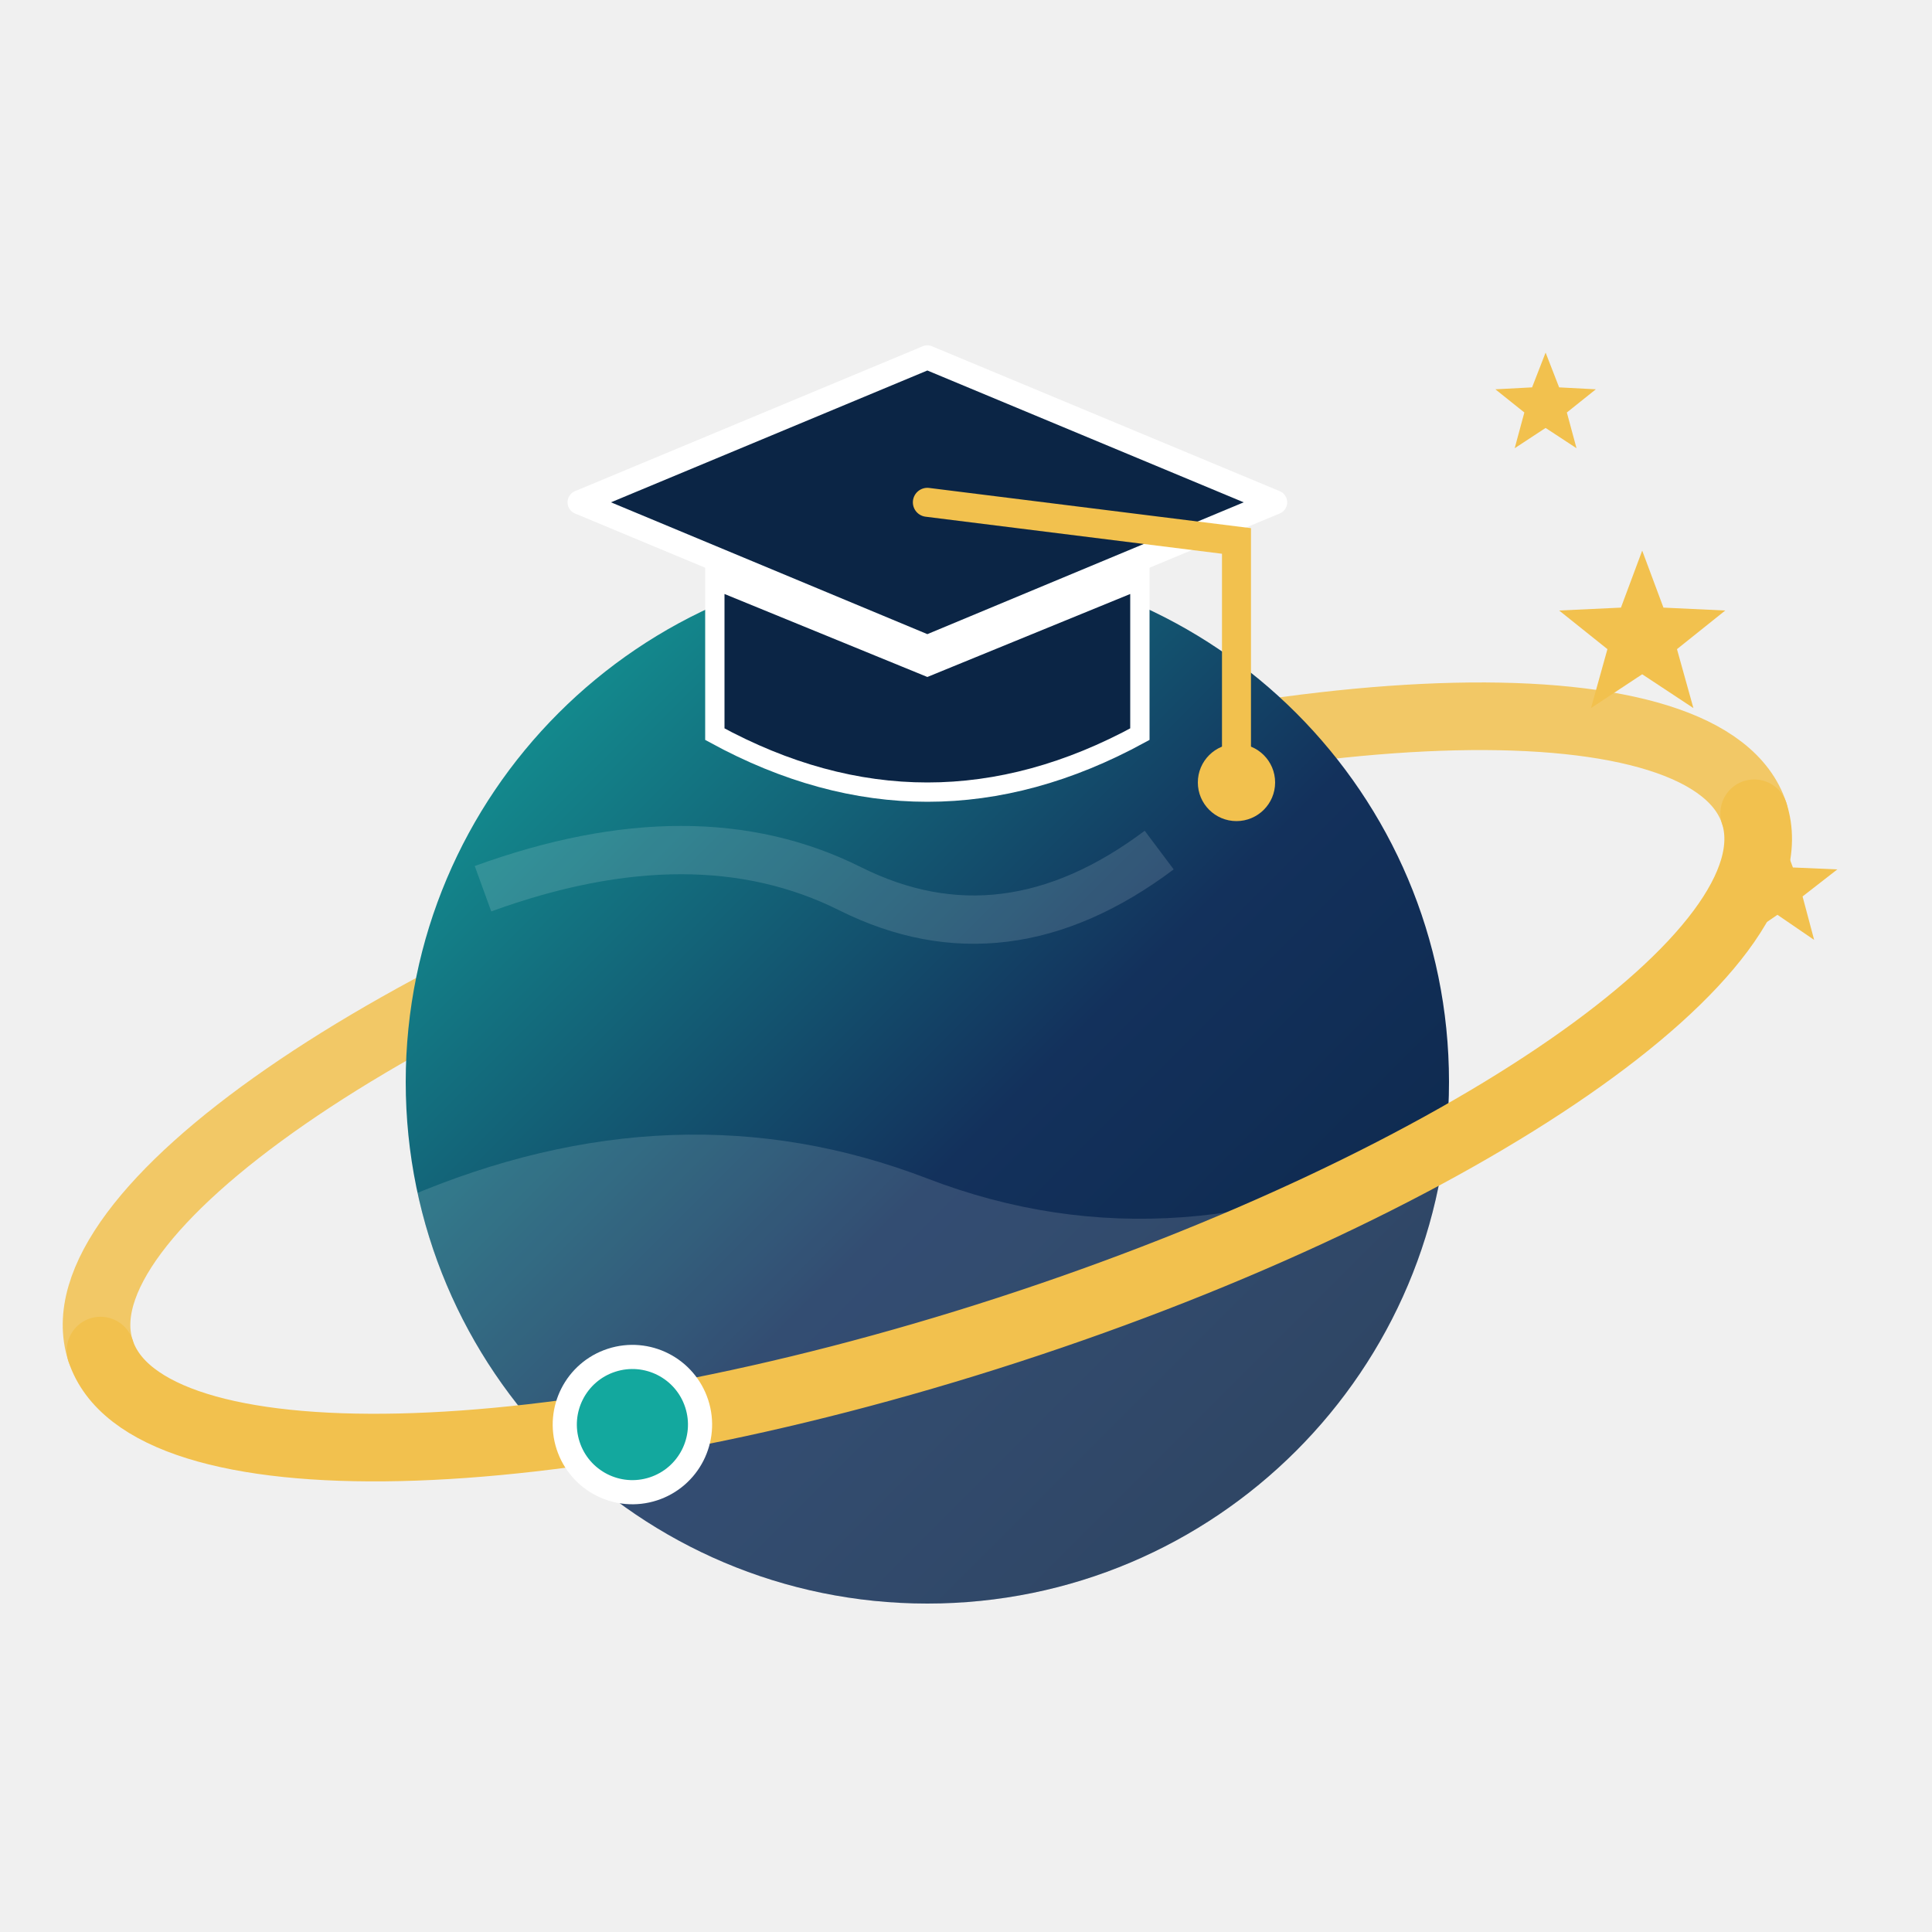
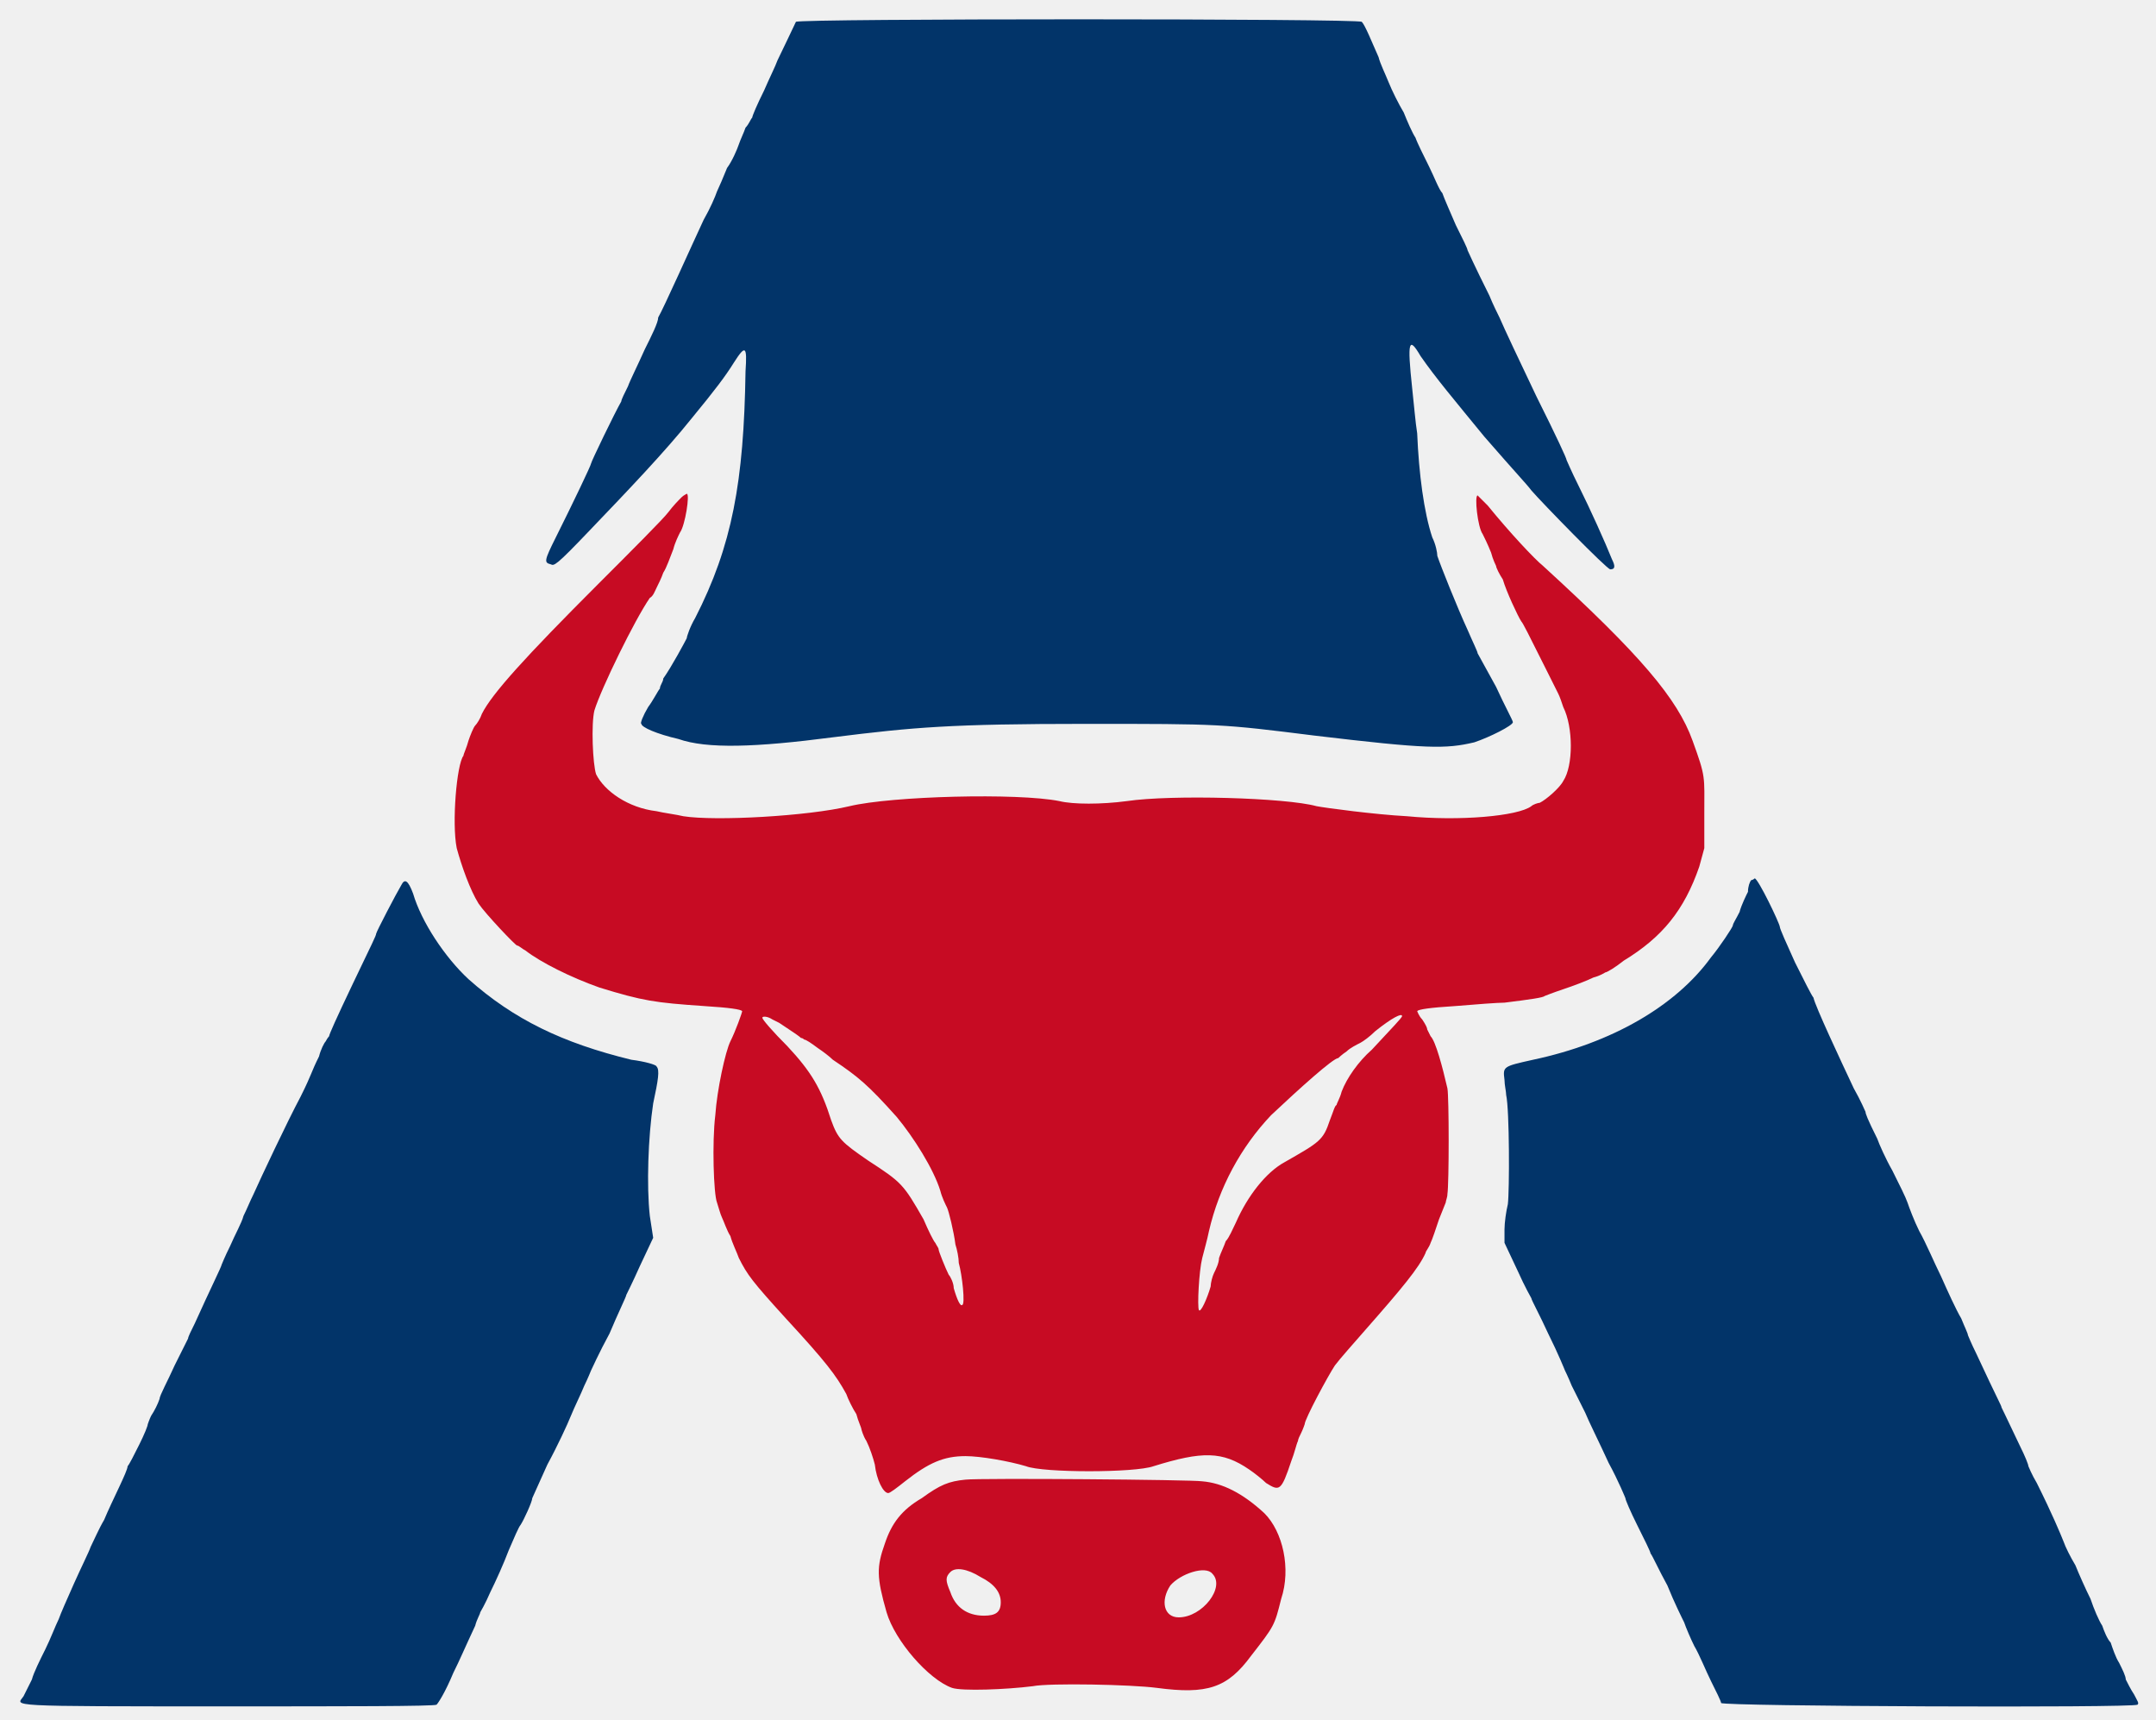
- <svg xmlns="http://www.w3.org/2000/svg" viewBox="0 0 200 200" width="200" height="200">
-   <defs>
-     <linearGradient id="pcg" x1="0" y1="0" x2="1" y2="1">
-       <stop offset="0" stop-color="#13a89e" />
-       <stop offset=".55" stop-color="#13315c" />
-       <stop offset="1" stop-color="#0b2545" />
-     </linearGradient>
-     <clipPath id="pcp">
-       <circle cx="96" cy="112" r="54" />
-     </clipPath>
-   </defs>
-   <g transform="rotate(-18 96 112)">
-     <path d="M6 112A90 27 0 0 1 186 112" fill="none" stroke="#f2c14e" stroke-width="7" stroke-linecap="round" opacity=".85" />
-   </g>
-   <circle cx="96" cy="112" r="54" fill="url(#pcg)" />
-   <g clip-path="url(#pcp)" fill="#ffffff" opacity=".14">
-     <path d="M42 124Q70 112 96 122T150 118V170H42Z" />
-     <path d="M50 92Q72 84 88 92T120 88" fill="none" stroke="#fff" stroke-width="5" />
-   </g>
-   <g transform="rotate(-18 96 112)">
-     <path d="M186 112A90 27 0 0 1 6 112" fill="none" stroke="#f2c14e" stroke-width="7" stroke-linecap="round" />
-     <circle cx="56" cy="136.3" r="7" fill="#13a89e" stroke="#ffffff" stroke-width="2.5" />
-   </g>
-   <path d="M74 60V76Q96 88 118 76V60L96 69Z" fill="#0b2545" stroke="#ffffff" stroke-width="2" />
-   <path d="M60 52L96 37L132 52L96 67Z" fill="#0b2545" stroke="#ffffff" stroke-width="2.5" stroke-linejoin="round" />
-   <path d="M96 52L128 56V78" fill="none" stroke="#f2c14e" stroke-width="3" stroke-linecap="round" />
-   <circle cx="128" cy="81" r="4" fill="#f2c14e" />
-   <path d="M170.0 57.0L172.2 62.9L178.6 63.2L173.6 67.2L175.3 73.3L170.0 69.8L164.7 73.3L166.4 67.2L161.4 63.2L167.8 62.9ZM184.0 85.5L185.6 89.8L190.2 90.0L186.6 92.8L187.8 97.3L184.0 94.7L180.2 97.3L181.4 92.8L177.8 90.0L182.4 89.8ZM160.0 36.5L161.4 40.1L165.2 40.3L162.2 42.7L163.2 46.4L160.0 44.3L156.8 46.4L157.8 42.7L154.8 40.3L158.6 40.1Z" fill="#f2c14e" />
+ <svg xmlns="http://www.w3.org/2000/svg" viewBox="0 0 321 256" width="321" height="256">
+   <path fill="#023469" d="M118.5 3.25c-0.25 0.5-2 4.25-2.75 5.75-0.25 0.75-1.25 2.75-2 4.5-1 2-1.75 3.75-1.75 4-0.25 0.25-0.5 1-1 1.5-0.25 0.75-0.75 1.75-1 2.5-0.25 0.75-1 2.5-1.75 3.5-0.5 1.25-1.25 3-1.5 3.5-0.25 0.75-1 2.5-2 4.25-1.75 3.75-6 13.25-6.75 14.5 0 0.75-1 2.75-2 4.75-1 2.25-2.25 4.75-2.5 5.5-0.5 1-1 2-1 2.25-1 1.75-4.5 9-4.5 9.25 0 0.25-2.75 6-5.25 11-1.75 3.5-1.75 3.75-0.75 4 0.5 0.25 0.75 0.25 5.75-5 5.75-6 11.25-11.75 15.25-16.75 3.5-4.25 5-6.25 6.25-8.25 1.75-2.75 2-2.5 1.75 1.25-0.25 16.5-2 26-7.5 36.75-0.75 1.25-1.25 2.75-1.25 3-0.25 0.5-2.25 4.25-3.5 6 0 0.5-0.5 1-0.5 1.5-0.25 0.25-1 1.75-1.75 2.75-0.75 1.25-1.25 2.5-1 2.5 0 0.5 2.25 1.5 5.5 2.25 4.25 1.5 11.5 1.25 23-0.25 12-1.5 17.5-2 37.75-2 20 0 20 0 34 1.75 16.75 2 19.5 2 23.75 1 2.25-0.75 5.75-2.5 5.75-3 0-0.25-1.25-2.5-2.5-5.25-1.5-2.75-2.75-5-2.75-5 0-0.25-0.75-1.75-1.5-3.5-1.5-3.25-4-9.5-4.5-11 0-0.5-0.25-1.75-0.75-2.75-1.25-3.75-2-9.5-2.25-15.5-0.25-1.5-0.5-4.5-0.75-6.75-0.75-7-0.5-7.75 1.25-4.75 2.25 3.25 5 6.5 9.5 12 5 5.75 6.25 7 7 8 1.5 1.75 11.25 11.75 11.75 11.75 0.75 0 0.75-0.5 0.25-1.5-1-2.5-3.25-7.5-5-11-1-2-1.75-3.75-1.75-3.75 0-0.25-1.5-3.5-4.5-9.5-2.5-5.25-4.75-10-5.5-11.75-0.25-0.5-1-2-1.5-3.25-2.25-4.5-3.25-6.75-3.25-6.75 0-0.25-0.75-1.75-1.75-3.75-0.75-1.75-1.75-4-2-4.75-0.5-0.5-1.25-2.5-2-4-0.75-1.5-1.75-3.5-2-4.25-0.5-0.75-1.25-2.5-1.75-3.75-0.75-1.25-1.75-3.25-2.25-4.5-0.5-1.25-1.25-2.75-1.5-3.75-1-2.25-2-4.75-2.5-5.25-0.5-0.5-83.75-0.5-84.25 0zM260.75 131c-0.25 0.25-0.5 1-0.5 1.75-0.25 0.5-1 2-1.25 3-0.5 1-1 1.75-1 2 0 0.25-2 3.25-3.25 4.75-5.25 7.25-14.75 12.75-26.5 15.25-4.5 1-4.5 1-4.25 3 0 0.75 0.25 1.75 0.25 2.25 0.5 2.25 0.5 14.25 0.25 16.25-0.25 1-0.5 2.75-0.5 3.75l0 2 2 4.25c1 2.25 2 4 2 4 0 0.25 1.25 2.5 2.5 5.25 1.5 3 2.5 5.5 2.5 5.5 0 0 0.5 1 1 2.25 0.5 1 1.5 3 2 4 0.5 1.25 2.25 4.75 3.5 7.5 1.5 2.75 2.5 5.25 2.5 5.25 0 0.25 0.75 2 1.75 4 1 2 2 4 2 4.25 0.25 0.25 1.25 2.5 2.5 4.75 1 2.5 2.25 5 2.5 5.5 0.25 0.75 1 2.5 1.5 3.5 0.75 1.25 1.75 3.75 2.5 5.25 0.75 1.5 1.5 3 1.5 3.25 0.25 0.5 61.25 0.75 62 0.25 0.25-0.25 0-0.5-0.5-1.5-0.5-0.75-1-1.75-1.25-2.25 0-0.5-0.5-1.5-1-2.5-0.5-0.75-1-2.25-1.25-3-0.5-0.5-1-1.75-1.25-2.5-0.5-0.75-1.25-2.5-1.75-4-0.75-1.5-1.75-3.75-2.25-5-0.75-1.25-1.5-2.75-1.75-3.5-0.5-1.25-1.75-4.25-4-8.75-0.75-1.25-1.25-2.5-1.25-2.5 0-0.25-0.5-1.5-1.25-3-2.25-4.75-2.75-5.75-2.75-5.75 0-0.25-0.5-1-3.75-8-0.75-1.5-1.25-2.75-1.25-2.75 0-0.25-0.5-1.25-1-2.5-0.75-1.25-2-4-3-6.25-1-2-2.25-5-3.25-6.75-0.75-1.5-1.5-3.5-1.75-4.25-0.25-0.75-1.25-2.75-2.25-4.75-1-1.75-2-4-2.25-4.75-1.5-3-1.75-3.75-1.75-4 0 0-0.75-1.75-1.75-3.5-2-4.25-5.75-12.25-6-13.5-0.25-0.25-1.5-2.75-2.75-5.25-1.25-2.75-2.25-5-2.25-5.25 0-0.5-3.25-7.25-3.75-7.25 0 0-0.25 0.25-0.5 0.25zM59.75 131.75c-0.75 1.25-3.75 7-3.75 7.25 0 0.25-0.5 1.25-3.5 7.5-2.5 5.25-3.5 7.5-3.5 7.75 0 0-0.25 0.25-0.5 0.75-0.25 0.25-0.75 1.25-1 2.25-1.25 2.5-1 2.5-2.75 6-2 3.75-6 12.25-7 14.5-0.5 1-1 2.25-1.5 3.25-0.25 1-1.25 2.75-2 4.5-0.75 1.5-1.25 2.75-1.25 2.75 0 0.25-1.75 3.75-4 8.75-0.5 1-1 2-1 2.25 0 0-1 2-2 4-1 2.25-2.25 4.5-2.25 5-0.25 0.75-0.75 1.75-1.25 2.5-0.25 0.5-0.5 1.25-0.5 1.25 0 0.25-0.5 1.5-1.25 3-0.75 1.5-1.5 3-1.75 3.25 0 0.75-2.25 5-3.5 8-0.75 1.25-1.5 3-2 4-0.25 0.75-1.5 3.25-2.5 5.5-1 2.25-2 4.5-2.25 5.25-0.5 1-1.25 3-2 4.5-0.75 1.5-1.75 3.5-2 4.5-0.5 1-1 2-1.25 2.5-1 1.5-3.5 1.5 30.5 1.5 16.75 0 30.75 0 31-0.25 0.25-0.25 1.25-1.75 2.5-4.75 1-2 1.5-3.25 3.25-7 0.25-1 0.75-1.75 0.75-2 0 0 0.75-1.25 1.5-3 0.75-1.5 2-4.25 2.75-6.25 0.75-1.75 1.5-3.5 1.75-3.75 0.5-0.75 1.75-3.5 1.75-4 0 0 1-2.25 2.25-5 1.5-2.75 3-6 3.5-7.25 0.5-1.25 1.5-3.25 2-4.5 0.5-1 1-2.25 1-2.25 0 0 1.25-2.75 2.75-5.5 1.25-3 2.5-5.5 2.5-5.75 0 0 1-2 2-4.25l2-4.25-0.5-3.25c-0.5-4.5-0.25-11.75 0.5-16.75 0.75-3.5 1-5 0.5-5.5 0-0.25-1.75-0.75-3.75-1-10.25-2.5-17.5-6-24.25-12-3.5-3.25-7-8.5-8.25-12.75-0.75-2-1.25-2.25-1.75-1.25z" />
+   <path fill="#C70B23" d="M101.5 74c-0.5 0.5-1.25 1.25-2 2.25-0.75 1-5.5 5.75-10.5 10.75-10.75 10.75-15.75 16.25-17.25 19.25-0.25 0.75-0.75 1.5-1 1.75-0.25 0.25-0.75 1.5-1 2.25-0.25 1-0.75 2-0.75 2.25-1 1.25-1.75 10-1 13.75 0.75 2.75 2 6.25 3.25 8.25 1 1.5 5.5 6.25 5.75 6.25 0.25 0 0.75 0.5 1.25 0.75 2.25 1.75 6.75 4 11 5.5 6.5 2 8.25 2.25 15.5 2.75 4 0.25 5.5 0.5 5.75 0.75 0 0.25-1 3-1.75 4.5-0.75 1.5-2 7.25-2.25 11-0.5 4-0.25 11.75 0.25 13 0.25 0.75 0.5 1.75 0.75 2.25 0.25 0.5 0.75 2 1.25 2.75 0.25 1 1 2.5 1.25 3.25 1.25 2.5 2 3.5 7 9 6 6.5 7.5 8.5 9 11.25 0.25 0.75 1 2.25 1.5 3 0.25 1 0.75 2 0.75 2.25 0 0 0.25 1 0.75 1.75 0.5 1 1 2.5 1.25 3.5 0.25 2.25 1.25 4.25 2 4.25 0.25 0 1.25-0.75 2.5-1.75 3.5-2.75 5.75-3.75 9-3.75 2.25 0 6.5 0.75 9 1.5 2.5 1 16.25 1 19 0 7.25-2.25 10.25-2.25 14.25 0.5 0.75 0.5 2 1.5 2.5 2 2 1.25 2.25 1.25 3.75-3.25 0.5-1.25 0.75-2.5 1-3 0-0.25 0.25-0.75 0.5-1.25 0.25-0.5 0.5-1.25 0.5-1.25 0-0.75 3.5-7.25 4.5-8.75 0.75-1 2.75-3.25 4.5-5.25 5.5-6.25 8-9.25 9-11.5 0-0.25 0.5-0.75 0.75-1.5 0.25-0.5 0.75-2 1.25-3.5 0.5-1.25 1-2.5 1-2.5 0-0.25 0.25-0.75 0.25-1.25 0.25-1.5 0.25-14.5 0-15.75-0.75-3.25-1.75-7-2.5-7.75-0.25-0.5-0.5-1-0.5-1 0-0.25-0.25-0.75-0.75-1.5-0.5-0.5-0.75-1.25-0.75-1.25 0.25-0.25 1.75-0.5 5.75-0.75 3-0.25 6.25-0.5 7.25-0.5 4-0.5 5.75-0.75 6-1 0 0 1.25-0.5 2.75-1 1.5-0.5 3.5-1.25 4.5-1.75 1-0.25 1.75-0.75 1.75-0.75 0.25 0 1.5-0.75 2.75-1.75 5.75-3.5 9-7.5 11.25-14l0.75-2.75 0-5.25c0-5.5 0.25-5.25-1.75-10.75-2.25-6.25-7.75-12.75-22.25-26-1.25-1-5-5-8.25-9-0.75-0.75-1.5-1.5-1.5-1.5-0.5 0 0 4.75 0.75 5.75 0.25 0.5 0.75 1.5 1.25 2.75 0.25 1 0.75 2 0.75 2 0 0.25 0.5 1.25 1 2 0.5 1.75 2.25 5.5 2.75 6.25 0.25 0.25 1 1.75 3.75 7.25 0.75 1.5 1.5 3 1.75 3.5 0.25 0.5 0.5 1.25 0.75 2 1.5 3 1.5 8.75 0 11-0.5 1-2.5 2.75-3.5 3.25-0.25 0-1 0.25-1.25 0.5-2 1.5-10.75 2.25-18.5 1.5-4.75-0.25-12.25-1.25-13.5-1.5-4.5-1.25-21.5-1.75-28.25-0.75-3.75 0.5-8 0.5-10 0-6.25-1.25-25-0.75-31.25 0.75-6.25 1.5-20 2.25-24.75 1.5-1-0.25-3-0.5-4-0.75-4.25-0.5-7.75-3-9-5.5-0.5-1.5-0.75-7.5-0.25-9.5 1-3.25 6-13.5 8.25-16.75 0.5-0.25 0.75-1 1-1.5 0.25-0.5 0.75-1.5 1-2.25 0.5-0.75 1-2.25 1.5-3.5 0.25-1 0.75-2 1-2.5 0.75-1 1.5-5.75 1-5.75 0 0-0.5 0.25-0.75 0.5zm107.25 77.25c0 0.25-1.5 1.75-4.5 5-2 1.75-3.75 4.25-4.5 6.25-0.25 1-0.75 1.75-0.75 2-0.25 0-0.5 1-1 2.25-1 3-1.5 3.25-6.75 6.25-2.75 1.5-5.5 5-7.25 9-0.5 1-1 2.25-1.5 2.75-0.25 0.75-0.75 1.75-1 2.5 0 0.75-0.5 1.75-0.75 2.25-0.25 0.5-0.5 1.5-0.5 2-0.5 1.75-1.5 4-1.75 3.5-0.25-0.5 0-5.75 0.5-7.75 0.25-1 0.75-2.75 1-4 1.5-6.5 4.75-12.5 9.25-17.25 4.25-4 9.25-8.5 10-8.5 0 0 0.5-0.5 1.25-1 0.5-0.5 1.5-1 2-1.25 0.5-0.25 1.5-1 2.25-1.75 2.5-2 4-2.75 4-2.25zm-93.75 0.5c0.5 0.25 1 0.5 1 0.5 0 0 0.75 0.5 1.5 1 0.75 0.5 1.5 1 1.75 1.25 0.25 0 0.5 0.25 0.5 0.25 0.25 0 1 0.5 2 1.25 0.75 0.5 1.75 1.25 2.25 1.75 3.75 2.5 5.25 3.75 9.5 8.5 2.5 3 5.5 7.75 6.5 11 0.25 1 0.75 2 1 2.5 0.25 0.5 1 3.5 1.25 5.5 0.25 0.75 0.5 2 0.5 2.75 0.5 1.75 1 6.25 0.5 6.25-0.25 0.25-0.75-0.75-1.25-2.5 0-0.75-0.5-1.75-0.75-2-0.5-1-1.5-3.5-1.5-3.75 0-0.25-0.25-0.5-0.5-1-0.25-0.25-1-1.75-1.75-3.5-3-5.25-3.25-5.5-8.25-8.75-4-2.75-4.5-3.25-5.5-6-1.5-4.75-3-7.25-6.5-11-2.25-2.25-3.75-4-3.75-4.25 0-0.25 0.75-0.25 1.5 0.25zM143.75 220.25c-2.5 0.25-3.75 0.75-6.5 2.75-3 1.75-4.5 3.75-5.5 6.75-1.25 3.5-1.25 5 0.25 10.25 1.25 4.25 6.25 10 9.75 11.25 1.5 0.5 8 0.25 12-0.25 2.5-0.5 14.75-0.25 18.5 0.25 7.5 1 10.5 0 14-4.75 3.5-4.5 3.5-4.5 4.5-8.5 1.5-4.5 0.25-10-2.5-12.75-3.25-3-6.25-4.5-9.25-4.75-1.5-0.25-33-0.5-35.25-0.25zm2.25 14.5c2 1 3 2.25 3 3.75 0 1.5-0.75 2-2.5 2-2.5 0-4.25-1.25-5-3.5-0.75-1.75-0.75-2.25 0-3 0.75-0.75 2.5-0.5 4.5 0.75zm34.5-0.5c2 2-1.5 6.5-5 6.5-2.25 0-2.75-2.5-1.25-4.75 1.5-1.75 5.25-3 6.25-1.75z" />
</svg>
